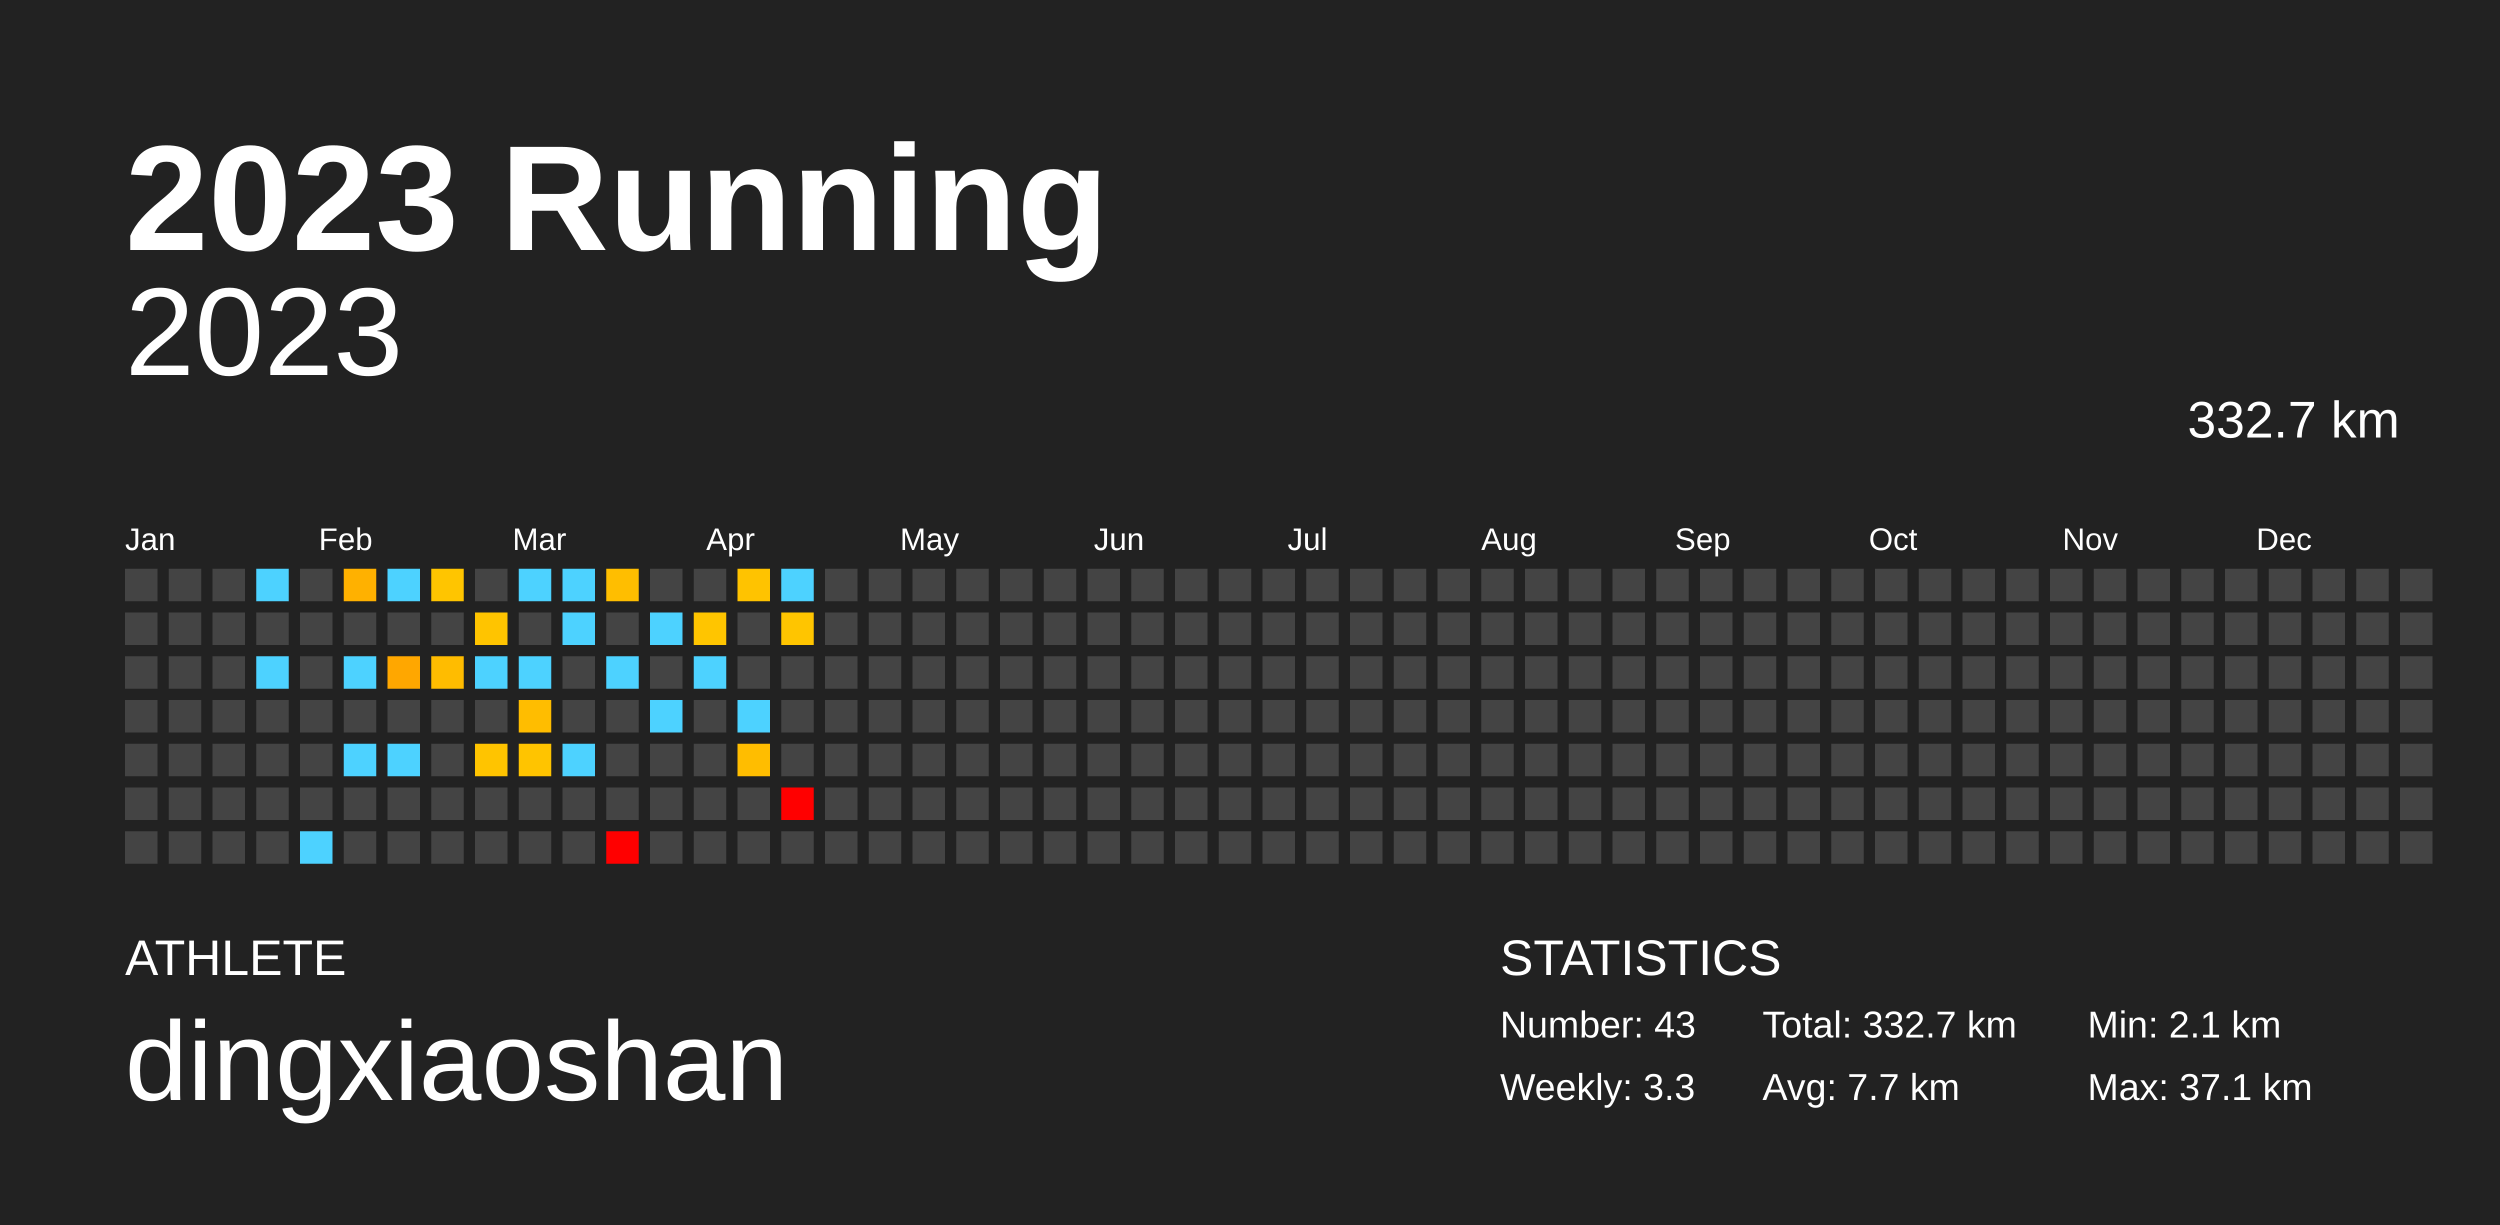
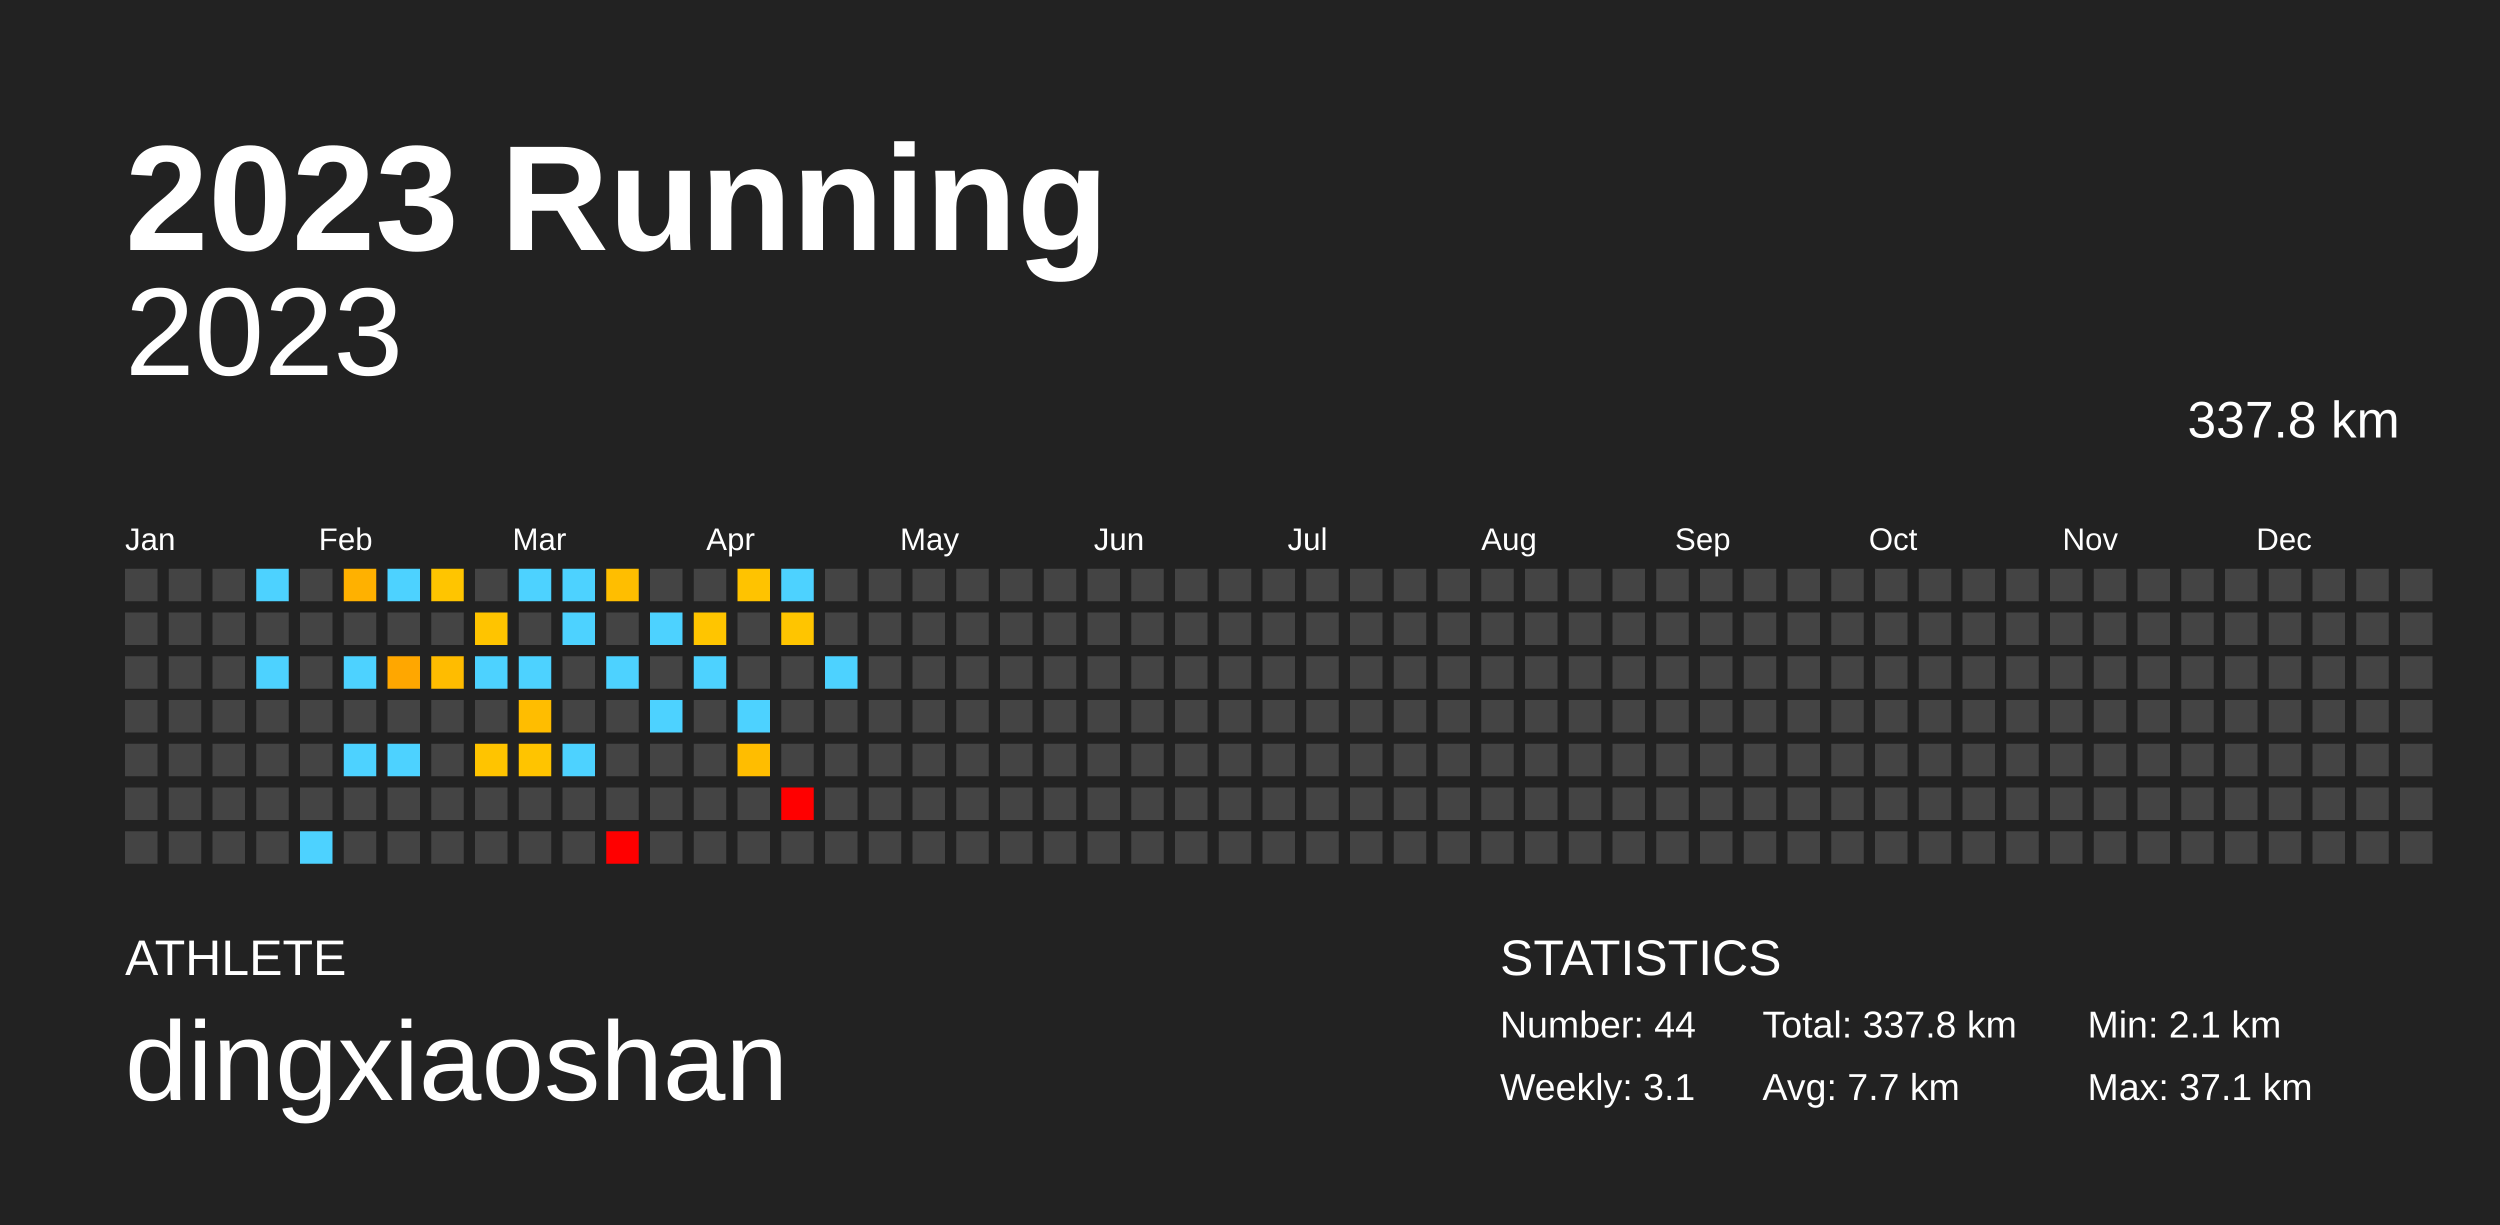
<svg xmlns="http://www.w3.org/2000/svg" baseProfile="full" height="98mm" version="1.1" viewBox="0,0,200,98" width="200mm">
  <defs />
  <rect fill="#222222" height="98" width="200" x="0" y="0" />
  <text fill="#FFFFFF" style="font-size:12px; font-family:Arial; font-weight:bold;" x="10" y="20">2023 Running</text>
  <text fill="#FFFFFF" style="font-size:4px; font-family:Arial" x="10" y="78">ATHLETE</text>
  <text fill="#FFFFFF" style="font-size:9px; font-family:Arial" x="10" y="88">dingxiaoshan</text>
  <text fill="#FFFFFF" style="font-size:4px; font-family:Arial" x="120" y="78">STATISTICS</text>
-   <text fill="#FFFFFF" style="font-size:3px; font-family:Arial" x="120" y="83">Number: 43</text>
-   <text fill="#FFFFFF" style="font-size:3px; font-family:Arial" x="120" y="88">Weekly: 3.3</text>
-   <text fill="#FFFFFF" style="font-size:3px; font-family:Arial" x="141" y="83">Total: 332.7 km</text>
+   <text fill="#FFFFFF" style="font-size:3px; font-family:Arial" x="120" y="83">Number: 44</text>
+   <text fill="#FFFFFF" style="font-size:3px; font-family:Arial" x="120" y="88">Weekly: 3.1</text>
+   <text fill="#FFFFFF" style="font-size:3px; font-family:Arial" x="141" y="83">Total: 337.8 km</text>
  <text fill="#FFFFFF" style="font-size:3px; font-family:Arial" x="141" y="88">Avg: 7.7 km</text>
  <text fill="#FFFFFF" style="font-size:3px; font-family:Arial" x="167" y="83">Min: 2.1 km</text>
  <text fill="#FFFFFF" style="font-size:3px; font-family:Arial" x="167" y="88">Max: 37.1 km</text>
  <text alignment-baseline="hanging" fill="#FFFFFF" style="font-size:10.0px; font-family:Arial;" x="10" y="30">2023</text>
-   <text alignment-baseline="hanging" fill="#FFFFFF" style="font-size:4.125px; font-family:Arial;" x="175" y="35">332.7 km</text>
+   <text alignment-baseline="hanging" fill="#FFFFFF" style="font-size:4.125px; font-family:Arial;" x="175" y="35">337.8 km</text>
  <text fill="#FFFFFF" style="font-size:2.5px; font-family:Arial" x="10.0" y="44">Jan</text>
  <text fill="#FFFFFF" style="font-size:2.5px; font-family:Arial" x="25.5" y="44">Feb</text>
  <text fill="#FFFFFF" style="font-size:2.5px; font-family:Arial" x="41.0" y="44">Mar</text>
  <text fill="#FFFFFF" style="font-size:2.5px; font-family:Arial" x="56.5" y="44">Apr</text>
  <text fill="#FFFFFF" style="font-size:2.5px; font-family:Arial" x="72.0" y="44">May</text>
  <text fill="#FFFFFF" style="font-size:2.5px; font-family:Arial" x="87.5" y="44">Jun</text>
  <text fill="#FFFFFF" style="font-size:2.5px; font-family:Arial" x="103.0" y="44">Jul</text>
  <text fill="#FFFFFF" style="font-size:2.5px; font-family:Arial" x="118.5" y="44">Aug</text>
  <text fill="#FFFFFF" style="font-size:2.5px; font-family:Arial" x="134.0" y="44">Sep</text>
  <text fill="#FFFFFF" style="font-size:2.5px; font-family:Arial" x="149.5" y="44">Oct</text>
  <text fill="#FFFFFF" style="font-size:2.5px; font-family:Arial" x="165.0" y="44">Nov</text>
  <text fill="#FFFFFF" style="font-size:2.5px; font-family:Arial" x="180.5" y="44">Dec</text>
  <rect fill="#444444" height="2.6" width="2.6" x="10.0" y="45.5" />
  <rect fill="#444444" height="2.6" width="2.6" x="10.0" y="49.0" />
  <rect fill="#444444" height="2.6" width="2.6" x="10.0" y="52.5" />
  <rect fill="#444444" height="2.6" width="2.6" x="10.0" y="56.0" />
  <rect fill="#444444" height="2.6" width="2.6" x="10.0" y="59.5" />
  <rect fill="#444444" height="2.6" width="2.6" x="10.0" y="63.0" />
  <rect fill="#444444" height="2.6" width="2.6" x="10.0" y="66.5" />
  <rect fill="#444444" height="2.6" width="2.6" x="13.5" y="45.5" />
  <rect fill="#444444" height="2.6" width="2.6" x="13.5" y="49.0" />
  <rect fill="#444444" height="2.6" width="2.6" x="13.5" y="52.5" />
  <rect fill="#444444" height="2.6" width="2.6" x="13.5" y="56.0" />
  <rect fill="#444444" height="2.6" width="2.6" x="13.5" y="59.5" />
  <rect fill="#444444" height="2.6" width="2.6" x="13.5" y="63.0" />
  <rect fill="#444444" height="2.6" width="2.6" x="13.5" y="66.5" />
  <rect fill="#444444" height="2.6" width="2.6" x="17.0" y="45.5" />
  <rect fill="#444444" height="2.6" width="2.6" x="17.0" y="49.0" />
  <rect fill="#444444" height="2.6" width="2.6" x="17.0" y="52.5" />
  <rect fill="#444444" height="2.6" width="2.6" x="17.0" y="56.0" />
  <rect fill="#444444" height="2.6" width="2.6" x="17.0" y="59.5" />
  <rect fill="#444444" height="2.6" width="2.6" x="17.0" y="63.0" />
  <rect fill="#444444" height="2.6" width="2.6" x="17.0" y="66.5" />
  <rect fill="#4dd2ff" height="2.6" width="2.6" x="20.5" y="45.5" />
  <rect fill="#444444" height="2.6" width="2.6" x="20.5" y="49.0" />
  <rect fill="#4dd2ff" height="2.6" width="2.6" x="20.5" y="52.5" />
  <rect fill="#444444" height="2.6" width="2.6" x="20.5" y="56.0" />
  <rect fill="#444444" height="2.6" width="2.6" x="20.5" y="59.5" />
  <rect fill="#444444" height="2.6" width="2.6" x="20.5" y="63.0" />
  <rect fill="#444444" height="2.6" width="2.6" x="20.5" y="66.5" />
  <rect fill="#444444" height="2.6" width="2.6" x="24.0" y="45.5" />
  <rect fill="#444444" height="2.6" width="2.6" x="24.0" y="49.0" />
  <rect fill="#444444" height="2.6" width="2.6" x="24.0" y="52.5" />
  <rect fill="#444444" height="2.6" width="2.6" x="24.0" y="56.0" />
  <rect fill="#444444" height="2.6" width="2.6" x="24.0" y="59.5" />
  <rect fill="#444444" height="2.6" width="2.6" x="24.0" y="63.0" />
  <rect fill="#4dd2ff" height="2.6" width="2.6" x="24.0" y="66.5" />
  <rect fill="#ffb100" height="2.6" width="2.6" x="27.5" y="45.5" />
  <rect fill="#444444" height="2.6" width="2.6" x="27.5" y="49.0" />
  <rect fill="#4dd2ff" height="2.6" width="2.6" x="27.5" y="52.5" />
  <rect fill="#444444" height="2.6" width="2.6" x="27.5" y="56.0" />
  <rect fill="#4dd2ff" height="2.6" width="2.6" x="27.5" y="59.5" />
  <rect fill="#444444" height="2.6" width="2.6" x="27.5" y="63.0" />
  <rect fill="#444444" height="2.6" width="2.6" x="27.5" y="66.5" />
  <rect fill="#4dd2ff" height="2.6" width="2.6" x="31.0" y="45.5" />
  <rect fill="#444444" height="2.6" width="2.6" x="31.0" y="49.0" />
  <rect fill="#ffa700" height="2.6" width="2.6" x="31.0" y="52.5" />
  <rect fill="#444444" height="2.6" width="2.6" x="31.0" y="56.0" />
  <rect fill="#4dd2ff" height="2.6" width="2.6" x="31.0" y="59.5" />
  <rect fill="#444444" height="2.6" width="2.6" x="31.0" y="63.0" />
  <rect fill="#444444" height="2.6" width="2.6" x="31.0" y="66.5" />
  <rect fill="#ffc500" height="2.6" width="2.6" x="34.5" y="45.5" />
  <rect fill="#444444" height="2.6" width="2.6" x="34.5" y="49.0" />
  <rect fill="#ffbc00" height="2.6" width="2.6" x="34.5" y="52.5" />
  <rect fill="#444444" height="2.6" width="2.6" x="34.5" y="56.0" />
  <rect fill="#444444" height="2.6" width="2.6" x="34.5" y="59.5" />
  <rect fill="#444444" height="2.6" width="2.6" x="34.5" y="63.0" />
  <rect fill="#444444" height="2.6" width="2.6" x="34.5" y="66.5" />
  <rect fill="#444444" height="2.6" width="2.6" x="38.0" y="45.5" />
  <rect fill="#ffc400" height="2.6" width="2.6" x="38.0" y="49.0" />
  <rect fill="#4dd2ff" height="2.6" width="2.6" x="38.0" y="52.5" />
  <rect fill="#444444" height="2.6" width="2.6" x="38.0" y="56.0" />
  <rect fill="#ffc400" height="2.6" width="2.6" x="38.0" y="59.5" />
  <rect fill="#444444" height="2.6" width="2.6" x="38.0" y="63.0" />
  <rect fill="#444444" height="2.6" width="2.6" x="38.0" y="66.5" />
  <rect fill="#4dd2ff" height="2.6" width="2.6" x="41.5" y="45.5" />
  <rect fill="#444444" height="2.6" width="2.6" x="41.5" y="49.0" />
  <rect fill="#4dd2ff" height="2.6" width="2.6" x="41.5" y="52.5" />
  <rect fill="#ffbd00" height="2.6" width="2.6" x="41.5" y="56.0" />
  <rect fill="#ffc400" height="2.6" width="2.6" x="41.5" y="59.5" />
  <rect fill="#444444" height="2.6" width="2.6" x="41.5" y="63.0" />
  <rect fill="#444444" height="2.6" width="2.6" x="41.5" y="66.5" />
  <rect fill="#4dd2ff" height="2.6" width="2.6" x="45.0" y="45.5" />
  <rect fill="#4dd2ff" height="2.6" width="2.6" x="45.0" y="49.0" />
  <rect fill="#444444" height="2.6" width="2.6" x="45.0" y="52.5" />
  <rect fill="#444444" height="2.6" width="2.6" x="45.0" y="56.0" />
  <rect fill="#4dd2ff" height="2.6" width="2.6" x="45.0" y="59.5" />
  <rect fill="#444444" height="2.6" width="2.6" x="45.0" y="63.0" />
  <rect fill="#444444" height="2.6" width="2.6" x="45.0" y="66.5" />
  <rect fill="#ffbe00" height="2.6" width="2.6" x="48.5" y="45.5" />
  <rect fill="#444444" height="2.6" width="2.6" x="48.5" y="49.0" />
  <rect fill="#4dd2ff" height="2.6" width="2.6" x="48.5" y="52.5" />
  <rect fill="#444444" height="2.6" width="2.6" x="48.5" y="56.0" />
  <rect fill="#444444" height="2.6" width="2.6" x="48.5" y="59.5" />
  <rect fill="#444444" height="2.6" width="2.6" x="48.5" y="63.0" />
  <rect fill="red" height="2.6" width="2.6" x="48.5" y="66.5" />
  <rect fill="#444444" height="2.6" width="2.6" x="52.0" y="45.5" />
  <rect fill="#4dd2ff" height="2.6" width="2.6" x="52.0" y="49.0" />
  <rect fill="#444444" height="2.6" width="2.6" x="52.0" y="52.5" />
  <rect fill="#4dd2ff" height="2.6" width="2.6" x="52.0" y="56.0" />
  <rect fill="#444444" height="2.6" width="2.6" x="52.0" y="59.5" />
  <rect fill="#444444" height="2.6" width="2.6" x="52.0" y="63.0" />
  <rect fill="#444444" height="2.6" width="2.6" x="52.0" y="66.5" />
  <rect fill="#444444" height="2.6" width="2.6" x="55.5" y="45.5" />
  <rect fill="#ffc500" height="2.6" width="2.6" x="55.5" y="49.0" />
  <rect fill="#4dd2ff" height="2.6" width="2.6" x="55.5" y="52.5" />
  <rect fill="#444444" height="2.6" width="2.6" x="55.5" y="56.0" />
  <rect fill="#444444" height="2.6" width="2.6" x="55.5" y="59.5" />
  <rect fill="#444444" height="2.6" width="2.6" x="55.5" y="63.0" />
  <rect fill="#444444" height="2.6" width="2.6" x="55.5" y="66.5" />
  <rect fill="#ffc300" height="2.6" width="2.6" x="59.0" y="45.5" />
  <rect fill="#444444" height="2.6" width="2.6" x="59.0" y="49.0" />
  <rect fill="#444444" height="2.6" width="2.6" x="59.0" y="52.5" />
  <rect fill="#4dd2ff" height="2.6" width="2.6" x="59.0" y="56.0" />
  <rect fill="#ffbd00" height="2.6" width="2.6" x="59.0" y="59.5" />
  <rect fill="#444444" height="2.6" width="2.6" x="59.0" y="63.0" />
  <rect fill="#444444" height="2.6" width="2.6" x="59.0" y="66.5" />
  <rect fill="#4dd2ff" height="2.6" width="2.6" x="62.5" y="45.5" />
  <rect fill="#ffc500" height="2.6" width="2.6" x="62.5" y="49.0" />
  <rect fill="#444444" height="2.6" width="2.6" x="62.5" y="52.5" />
  <rect fill="#444444" height="2.6" width="2.6" x="62.5" y="56.0" />
  <rect fill="#444444" height="2.6" width="2.6" x="62.5" y="59.5" />
  <rect fill="red" height="2.6" width="2.6" x="62.5" y="63.0" />
  <rect fill="#444444" height="2.6" width="2.6" x="62.5" y="66.5" />
  <rect fill="#444444" height="2.6" width="2.6" x="66.0" y="45.5" />
  <rect fill="#444444" height="2.6" width="2.6" x="66.0" y="49.0" />
-   <rect fill="#444444" height="2.6" width="2.6" x="66.0" y="52.5" />
+   <rect fill="#4dd2ff" height="2.6" width="2.6" x="66.0" y="52.5" />
  <rect fill="#444444" height="2.6" width="2.6" x="66.0" y="56.0" />
  <rect fill="#444444" height="2.6" width="2.6" x="66.0" y="59.5" />
  <rect fill="#444444" height="2.6" width="2.6" x="66.0" y="63.0" />
  <rect fill="#444444" height="2.6" width="2.6" x="66.0" y="66.5" />
  <rect fill="#444444" height="2.6" width="2.6" x="69.5" y="45.5" />
  <rect fill="#444444" height="2.6" width="2.6" x="69.5" y="49.0" />
  <rect fill="#444444" height="2.6" width="2.6" x="69.5" y="52.5" />
  <rect fill="#444444" height="2.6" width="2.6" x="69.5" y="56.0" />
  <rect fill="#444444" height="2.6" width="2.6" x="69.5" y="59.5" />
  <rect fill="#444444" height="2.6" width="2.6" x="69.5" y="63.0" />
  <rect fill="#444444" height="2.6" width="2.6" x="69.5" y="66.5" />
  <rect fill="#444444" height="2.6" width="2.6" x="73.0" y="45.5" />
  <rect fill="#444444" height="2.6" width="2.6" x="73.0" y="49.0" />
  <rect fill="#444444" height="2.6" width="2.6" x="73.0" y="52.5" />
  <rect fill="#444444" height="2.6" width="2.6" x="73.0" y="56.0" />
  <rect fill="#444444" height="2.6" width="2.6" x="73.0" y="59.5" />
  <rect fill="#444444" height="2.6" width="2.6" x="73.0" y="63.0" />
  <rect fill="#444444" height="2.6" width="2.6" x="73.0" y="66.5" />
  <rect fill="#444444" height="2.6" width="2.6" x="76.5" y="45.5" />
  <rect fill="#444444" height="2.6" width="2.6" x="76.5" y="49.0" />
  <rect fill="#444444" height="2.6" width="2.6" x="76.5" y="52.5" />
  <rect fill="#444444" height="2.6" width="2.6" x="76.5" y="56.0" />
  <rect fill="#444444" height="2.6" width="2.6" x="76.5" y="59.5" />
  <rect fill="#444444" height="2.6" width="2.6" x="76.5" y="63.0" />
  <rect fill="#444444" height="2.6" width="2.6" x="76.5" y="66.5" />
  <rect fill="#444444" height="2.6" width="2.6" x="80.0" y="45.5" />
  <rect fill="#444444" height="2.6" width="2.6" x="80.0" y="49.0" />
  <rect fill="#444444" height="2.6" width="2.6" x="80.0" y="52.5" />
  <rect fill="#444444" height="2.6" width="2.6" x="80.0" y="56.0" />
  <rect fill="#444444" height="2.6" width="2.6" x="80.0" y="59.5" />
  <rect fill="#444444" height="2.6" width="2.6" x="80.0" y="63.0" />
  <rect fill="#444444" height="2.6" width="2.6" x="80.0" y="66.5" />
  <rect fill="#444444" height="2.6" width="2.6" x="83.5" y="45.5" />
  <rect fill="#444444" height="2.6" width="2.6" x="83.5" y="49.0" />
  <rect fill="#444444" height="2.6" width="2.6" x="83.5" y="52.5" />
  <rect fill="#444444" height="2.6" width="2.6" x="83.5" y="56.0" />
  <rect fill="#444444" height="2.6" width="2.6" x="83.5" y="59.5" />
  <rect fill="#444444" height="2.6" width="2.6" x="83.5" y="63.0" />
  <rect fill="#444444" height="2.6" width="2.6" x="83.5" y="66.5" />
  <rect fill="#444444" height="2.6" width="2.6" x="87.0" y="45.5" />
  <rect fill="#444444" height="2.6" width="2.6" x="87.0" y="49.0" />
  <rect fill="#444444" height="2.6" width="2.6" x="87.0" y="52.5" />
  <rect fill="#444444" height="2.6" width="2.6" x="87.0" y="56.0" />
  <rect fill="#444444" height="2.6" width="2.6" x="87.0" y="59.5" />
  <rect fill="#444444" height="2.6" width="2.6" x="87.0" y="63.0" />
  <rect fill="#444444" height="2.6" width="2.6" x="87.0" y="66.5" />
  <rect fill="#444444" height="2.6" width="2.6" x="90.5" y="45.5" />
  <rect fill="#444444" height="2.6" width="2.6" x="90.5" y="49.0" />
  <rect fill="#444444" height="2.6" width="2.6" x="90.5" y="52.5" />
  <rect fill="#444444" height="2.6" width="2.6" x="90.5" y="56.0" />
  <rect fill="#444444" height="2.6" width="2.6" x="90.5" y="59.5" />
  <rect fill="#444444" height="2.6" width="2.6" x="90.5" y="63.0" />
  <rect fill="#444444" height="2.6" width="2.6" x="90.5" y="66.5" />
  <rect fill="#444444" height="2.6" width="2.6" x="94.0" y="45.5" />
  <rect fill="#444444" height="2.6" width="2.6" x="94.0" y="49.0" />
  <rect fill="#444444" height="2.6" width="2.6" x="94.0" y="52.5" />
  <rect fill="#444444" height="2.6" width="2.6" x="94.0" y="56.0" />
  <rect fill="#444444" height="2.6" width="2.6" x="94.0" y="59.5" />
  <rect fill="#444444" height="2.6" width="2.6" x="94.0" y="63.0" />
  <rect fill="#444444" height="2.6" width="2.6" x="94.0" y="66.5" />
  <rect fill="#444444" height="2.6" width="2.6" x="97.5" y="45.5" />
  <rect fill="#444444" height="2.6" width="2.6" x="97.5" y="49.0" />
  <rect fill="#444444" height="2.6" width="2.6" x="97.5" y="52.5" />
  <rect fill="#444444" height="2.6" width="2.6" x="97.5" y="56.0" />
  <rect fill="#444444" height="2.6" width="2.6" x="97.5" y="59.5" />
  <rect fill="#444444" height="2.6" width="2.6" x="97.5" y="63.0" />
  <rect fill="#444444" height="2.6" width="2.6" x="97.5" y="66.5" />
  <rect fill="#444444" height="2.6" width="2.6" x="101.0" y="45.5" />
  <rect fill="#444444" height="2.6" width="2.6" x="101.0" y="49.0" />
  <rect fill="#444444" height="2.6" width="2.6" x="101.0" y="52.5" />
  <rect fill="#444444" height="2.6" width="2.6" x="101.0" y="56.0" />
  <rect fill="#444444" height="2.6" width="2.6" x="101.0" y="59.5" />
  <rect fill="#444444" height="2.6" width="2.6" x="101.0" y="63.0" />
  <rect fill="#444444" height="2.6" width="2.6" x="101.0" y="66.5" />
  <rect fill="#444444" height="2.6" width="2.6" x="104.5" y="45.5" />
  <rect fill="#444444" height="2.6" width="2.6" x="104.5" y="49.0" />
  <rect fill="#444444" height="2.6" width="2.6" x="104.5" y="52.5" />
  <rect fill="#444444" height="2.6" width="2.6" x="104.5" y="56.0" />
  <rect fill="#444444" height="2.6" width="2.6" x="104.5" y="59.5" />
  <rect fill="#444444" height="2.6" width="2.6" x="104.5" y="63.0" />
  <rect fill="#444444" height="2.6" width="2.6" x="104.5" y="66.5" />
  <rect fill="#444444" height="2.6" width="2.6" x="108.0" y="45.5" />
  <rect fill="#444444" height="2.6" width="2.6" x="108.0" y="49.0" />
  <rect fill="#444444" height="2.6" width="2.6" x="108.0" y="52.5" />
  <rect fill="#444444" height="2.6" width="2.6" x="108.0" y="56.0" />
  <rect fill="#444444" height="2.6" width="2.6" x="108.0" y="59.5" />
  <rect fill="#444444" height="2.6" width="2.6" x="108.0" y="63.0" />
  <rect fill="#444444" height="2.6" width="2.6" x="108.0" y="66.5" />
  <rect fill="#444444" height="2.6" width="2.6" x="111.5" y="45.5" />
  <rect fill="#444444" height="2.6" width="2.6" x="111.5" y="49.0" />
  <rect fill="#444444" height="2.6" width="2.6" x="111.5" y="52.5" />
  <rect fill="#444444" height="2.6" width="2.6" x="111.5" y="56.0" />
  <rect fill="#444444" height="2.6" width="2.6" x="111.5" y="59.5" />
  <rect fill="#444444" height="2.6" width="2.6" x="111.5" y="63.0" />
  <rect fill="#444444" height="2.6" width="2.6" x="111.5" y="66.5" />
  <rect fill="#444444" height="2.6" width="2.6" x="115.0" y="45.5" />
  <rect fill="#444444" height="2.6" width="2.6" x="115.0" y="49.0" />
  <rect fill="#444444" height="2.6" width="2.6" x="115.0" y="52.5" />
  <rect fill="#444444" height="2.6" width="2.6" x="115.0" y="56.0" />
  <rect fill="#444444" height="2.6" width="2.6" x="115.0" y="59.5" />
  <rect fill="#444444" height="2.6" width="2.6" x="115.0" y="63.0" />
  <rect fill="#444444" height="2.6" width="2.6" x="115.0" y="66.5" />
  <rect fill="#444444" height="2.6" width="2.6" x="118.5" y="45.5" />
  <rect fill="#444444" height="2.6" width="2.6" x="118.5" y="49.0" />
  <rect fill="#444444" height="2.6" width="2.6" x="118.5" y="52.5" />
  <rect fill="#444444" height="2.6" width="2.6" x="118.5" y="56.0" />
  <rect fill="#444444" height="2.6" width="2.6" x="118.5" y="59.5" />
  <rect fill="#444444" height="2.6" width="2.6" x="118.5" y="63.0" />
  <rect fill="#444444" height="2.6" width="2.6" x="118.5" y="66.5" />
  <rect fill="#444444" height="2.6" width="2.6" x="122.0" y="45.5" />
  <rect fill="#444444" height="2.6" width="2.6" x="122.0" y="49.0" />
  <rect fill="#444444" height="2.6" width="2.6" x="122.0" y="52.5" />
  <rect fill="#444444" height="2.6" width="2.6" x="122.0" y="56.0" />
  <rect fill="#444444" height="2.6" width="2.6" x="122.0" y="59.5" />
  <rect fill="#444444" height="2.6" width="2.6" x="122.0" y="63.0" />
  <rect fill="#444444" height="2.6" width="2.6" x="122.0" y="66.5" />
  <rect fill="#444444" height="2.6" width="2.6" x="125.5" y="45.5" />
  <rect fill="#444444" height="2.6" width="2.6" x="125.5" y="49.0" />
  <rect fill="#444444" height="2.6" width="2.6" x="125.5" y="52.5" />
  <rect fill="#444444" height="2.6" width="2.6" x="125.5" y="56.0" />
  <rect fill="#444444" height="2.6" width="2.6" x="125.5" y="59.5" />
  <rect fill="#444444" height="2.6" width="2.6" x="125.5" y="63.0" />
  <rect fill="#444444" height="2.6" width="2.6" x="125.5" y="66.5" />
  <rect fill="#444444" height="2.6" width="2.6" x="129.0" y="45.5" />
  <rect fill="#444444" height="2.6" width="2.6" x="129.0" y="49.0" />
  <rect fill="#444444" height="2.6" width="2.6" x="129.0" y="52.5" />
  <rect fill="#444444" height="2.6" width="2.6" x="129.0" y="56.0" />
  <rect fill="#444444" height="2.6" width="2.6" x="129.0" y="59.5" />
  <rect fill="#444444" height="2.6" width="2.6" x="129.0" y="63.0" />
  <rect fill="#444444" height="2.6" width="2.6" x="129.0" y="66.5" />
  <rect fill="#444444" height="2.6" width="2.6" x="132.5" y="45.5" />
  <rect fill="#444444" height="2.6" width="2.6" x="132.5" y="49.0" />
  <rect fill="#444444" height="2.6" width="2.6" x="132.5" y="52.5" />
  <rect fill="#444444" height="2.6" width="2.6" x="132.5" y="56.0" />
  <rect fill="#444444" height="2.6" width="2.6" x="132.5" y="59.5" />
  <rect fill="#444444" height="2.6" width="2.6" x="132.5" y="63.0" />
  <rect fill="#444444" height="2.6" width="2.6" x="132.5" y="66.5" />
  <rect fill="#444444" height="2.6" width="2.6" x="136.0" y="45.5" />
  <rect fill="#444444" height="2.6" width="2.6" x="136.0" y="49.0" />
  <rect fill="#444444" height="2.6" width="2.6" x="136.0" y="52.5" />
  <rect fill="#444444" height="2.6" width="2.6" x="136.0" y="56.0" />
  <rect fill="#444444" height="2.6" width="2.6" x="136.0" y="59.5" />
  <rect fill="#444444" height="2.6" width="2.6" x="136.0" y="63.0" />
  <rect fill="#444444" height="2.6" width="2.6" x="136.0" y="66.5" />
  <rect fill="#444444" height="2.6" width="2.6" x="139.5" y="45.5" />
  <rect fill="#444444" height="2.6" width="2.6" x="139.5" y="49.0" />
  <rect fill="#444444" height="2.6" width="2.6" x="139.5" y="52.5" />
  <rect fill="#444444" height="2.6" width="2.6" x="139.5" y="56.0" />
  <rect fill="#444444" height="2.6" width="2.6" x="139.5" y="59.5" />
  <rect fill="#444444" height="2.6" width="2.6" x="139.5" y="63.0" />
  <rect fill="#444444" height="2.6" width="2.6" x="139.5" y="66.5" />
  <rect fill="#444444" height="2.6" width="2.6" x="143.0" y="45.5" />
  <rect fill="#444444" height="2.6" width="2.6" x="143.0" y="49.0" />
  <rect fill="#444444" height="2.6" width="2.6" x="143.0" y="52.5" />
  <rect fill="#444444" height="2.6" width="2.6" x="143.0" y="56.0" />
  <rect fill="#444444" height="2.6" width="2.6" x="143.0" y="59.5" />
  <rect fill="#444444" height="2.6" width="2.6" x="143.0" y="63.0" />
  <rect fill="#444444" height="2.6" width="2.6" x="143.0" y="66.5" />
  <rect fill="#444444" height="2.6" width="2.6" x="146.5" y="45.5" />
  <rect fill="#444444" height="2.6" width="2.6" x="146.5" y="49.0" />
  <rect fill="#444444" height="2.6" width="2.6" x="146.5" y="52.5" />
  <rect fill="#444444" height="2.6" width="2.6" x="146.5" y="56.0" />
  <rect fill="#444444" height="2.6" width="2.6" x="146.5" y="59.5" />
  <rect fill="#444444" height="2.6" width="2.6" x="146.5" y="63.0" />
  <rect fill="#444444" height="2.6" width="2.6" x="146.5" y="66.5" />
  <rect fill="#444444" height="2.6" width="2.6" x="150.0" y="45.5" />
  <rect fill="#444444" height="2.6" width="2.6" x="150.0" y="49.0" />
  <rect fill="#444444" height="2.6" width="2.6" x="150.0" y="52.5" />
  <rect fill="#444444" height="2.6" width="2.6" x="150.0" y="56.0" />
  <rect fill="#444444" height="2.6" width="2.6" x="150.0" y="59.5" />
  <rect fill="#444444" height="2.6" width="2.6" x="150.0" y="63.0" />
  <rect fill="#444444" height="2.6" width="2.6" x="150.0" y="66.5" />
  <rect fill="#444444" height="2.6" width="2.6" x="153.5" y="45.5" />
  <rect fill="#444444" height="2.6" width="2.6" x="153.5" y="49.0" />
  <rect fill="#444444" height="2.6" width="2.6" x="153.5" y="52.5" />
  <rect fill="#444444" height="2.6" width="2.6" x="153.5" y="56.0" />
  <rect fill="#444444" height="2.6" width="2.6" x="153.5" y="59.5" />
  <rect fill="#444444" height="2.6" width="2.6" x="153.5" y="63.0" />
  <rect fill="#444444" height="2.6" width="2.6" x="153.5" y="66.5" />
  <rect fill="#444444" height="2.6" width="2.6" x="157.0" y="45.5" />
  <rect fill="#444444" height="2.6" width="2.6" x="157.0" y="49.0" />
  <rect fill="#444444" height="2.6" width="2.6" x="157.0" y="52.5" />
  <rect fill="#444444" height="2.6" width="2.6" x="157.0" y="56.0" />
  <rect fill="#444444" height="2.6" width="2.6" x="157.0" y="59.5" />
  <rect fill="#444444" height="2.6" width="2.6" x="157.0" y="63.0" />
  <rect fill="#444444" height="2.6" width="2.6" x="157.0" y="66.5" />
  <rect fill="#444444" height="2.6" width="2.6" x="160.5" y="45.5" />
  <rect fill="#444444" height="2.6" width="2.6" x="160.5" y="49.0" />
  <rect fill="#444444" height="2.6" width="2.6" x="160.5" y="52.5" />
  <rect fill="#444444" height="2.6" width="2.6" x="160.5" y="56.0" />
  <rect fill="#444444" height="2.6" width="2.6" x="160.5" y="59.5" />
  <rect fill="#444444" height="2.6" width="2.6" x="160.5" y="63.0" />
  <rect fill="#444444" height="2.6" width="2.6" x="160.5" y="66.5" />
  <rect fill="#444444" height="2.6" width="2.6" x="164.0" y="45.5" />
  <rect fill="#444444" height="2.6" width="2.6" x="164.0" y="49.0" />
  <rect fill="#444444" height="2.6" width="2.6" x="164.0" y="52.5" />
  <rect fill="#444444" height="2.6" width="2.6" x="164.0" y="56.0" />
  <rect fill="#444444" height="2.6" width="2.6" x="164.0" y="59.5" />
  <rect fill="#444444" height="2.6" width="2.6" x="164.0" y="63.0" />
  <rect fill="#444444" height="2.6" width="2.6" x="164.0" y="66.5" />
  <rect fill="#444444" height="2.6" width="2.6" x="167.5" y="45.5" />
  <rect fill="#444444" height="2.6" width="2.6" x="167.5" y="49.0" />
  <rect fill="#444444" height="2.6" width="2.6" x="167.5" y="52.5" />
  <rect fill="#444444" height="2.6" width="2.6" x="167.5" y="56.0" />
  <rect fill="#444444" height="2.6" width="2.6" x="167.5" y="59.5" />
  <rect fill="#444444" height="2.6" width="2.6" x="167.5" y="63.0" />
  <rect fill="#444444" height="2.6" width="2.6" x="167.5" y="66.5" />
  <rect fill="#444444" height="2.6" width="2.6" x="171.0" y="45.5" />
  <rect fill="#444444" height="2.6" width="2.6" x="171.0" y="49.0" />
  <rect fill="#444444" height="2.6" width="2.6" x="171.0" y="52.5" />
  <rect fill="#444444" height="2.6" width="2.6" x="171.0" y="56.0" />
  <rect fill="#444444" height="2.6" width="2.6" x="171.0" y="59.5" />
  <rect fill="#444444" height="2.6" width="2.6" x="171.0" y="63.0" />
  <rect fill="#444444" height="2.6" width="2.6" x="171.0" y="66.5" />
  <rect fill="#444444" height="2.6" width="2.6" x="174.5" y="45.5" />
  <rect fill="#444444" height="2.6" width="2.6" x="174.5" y="49.0" />
  <rect fill="#444444" height="2.6" width="2.6" x="174.5" y="52.5" />
  <rect fill="#444444" height="2.6" width="2.6" x="174.5" y="56.0" />
  <rect fill="#444444" height="2.6" width="2.6" x="174.5" y="59.5" />
  <rect fill="#444444" height="2.6" width="2.6" x="174.5" y="63.0" />
  <rect fill="#444444" height="2.6" width="2.6" x="174.5" y="66.5" />
  <rect fill="#444444" height="2.6" width="2.6" x="178.0" y="45.5" />
  <rect fill="#444444" height="2.6" width="2.6" x="178.0" y="49.0" />
  <rect fill="#444444" height="2.6" width="2.6" x="178.0" y="52.5" />
  <rect fill="#444444" height="2.6" width="2.6" x="178.0" y="56.0" />
  <rect fill="#444444" height="2.6" width="2.6" x="178.0" y="59.5" />
  <rect fill="#444444" height="2.6" width="2.6" x="178.0" y="63.0" />
  <rect fill="#444444" height="2.6" width="2.6" x="178.0" y="66.5" />
  <rect fill="#444444" height="2.6" width="2.6" x="181.5" y="45.5" />
  <rect fill="#444444" height="2.6" width="2.6" x="181.5" y="49.0" />
  <rect fill="#444444" height="2.6" width="2.6" x="181.5" y="52.5" />
  <rect fill="#444444" height="2.6" width="2.6" x="181.5" y="56.0" />
  <rect fill="#444444" height="2.6" width="2.6" x="181.5" y="59.5" />
  <rect fill="#444444" height="2.6" width="2.6" x="181.5" y="63.0" />
  <rect fill="#444444" height="2.6" width="2.6" x="181.5" y="66.5" />
  <rect fill="#444444" height="2.6" width="2.6" x="185.0" y="45.5" />
  <rect fill="#444444" height="2.6" width="2.6" x="185.0" y="49.0" />
  <rect fill="#444444" height="2.6" width="2.6" x="185.0" y="52.5" />
  <rect fill="#444444" height="2.6" width="2.6" x="185.0" y="56.0" />
  <rect fill="#444444" height="2.6" width="2.6" x="185.0" y="59.5" />
  <rect fill="#444444" height="2.6" width="2.6" x="185.0" y="63.0" />
  <rect fill="#444444" height="2.6" width="2.6" x="185.0" y="66.5" />
  <rect fill="#444444" height="2.6" width="2.6" x="188.5" y="45.5" />
  <rect fill="#444444" height="2.6" width="2.6" x="188.5" y="49.0" />
  <rect fill="#444444" height="2.6" width="2.6" x="188.5" y="52.5" />
  <rect fill="#444444" height="2.6" width="2.6" x="188.5" y="56.0" />
  <rect fill="#444444" height="2.6" width="2.6" x="188.5" y="59.5" />
  <rect fill="#444444" height="2.6" width="2.6" x="188.5" y="63.0" />
  <rect fill="#444444" height="2.6" width="2.6" x="188.5" y="66.5" />
  <rect fill="#444444" height="2.6" width="2.6" x="192.0" y="45.5" />
  <rect fill="#444444" height="2.6" width="2.6" x="192.0" y="49.0" />
  <rect fill="#444444" height="2.6" width="2.6" x="192.0" y="52.5" />
  <rect fill="#444444" height="2.6" width="2.6" x="192.0" y="56.0" />
  <rect fill="#444444" height="2.6" width="2.6" x="192.0" y="59.5" />
  <rect fill="#444444" height="2.6" width="2.6" x="192.0" y="63.0" />
  <rect fill="#444444" height="2.6" width="2.6" x="192.0" y="66.5" />
</svg>
